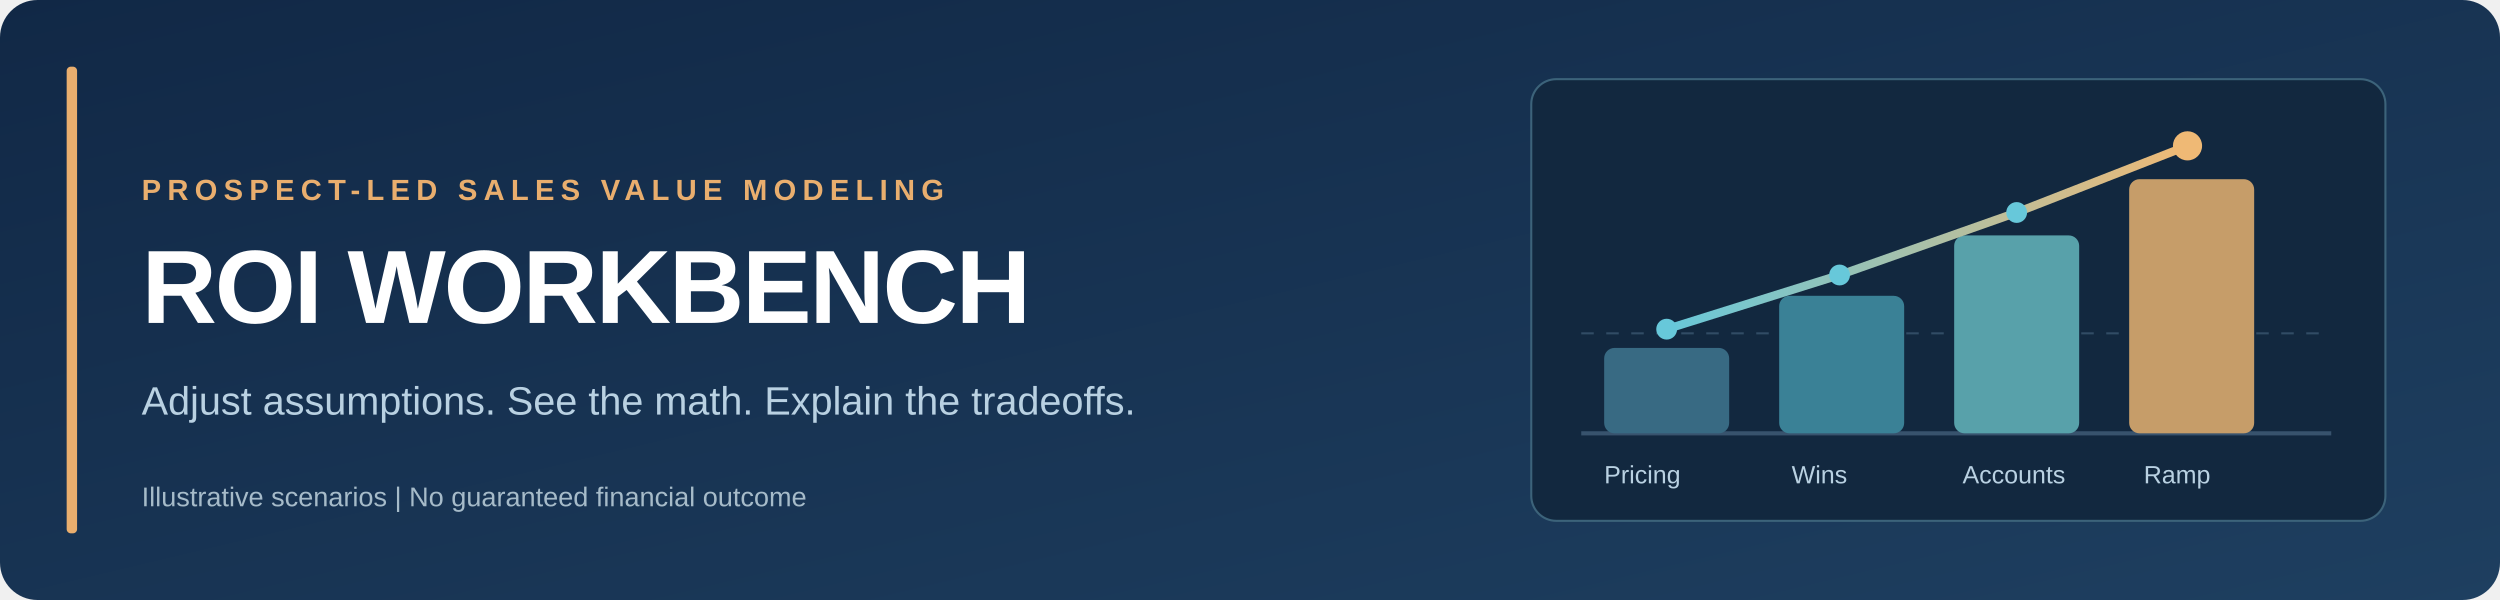
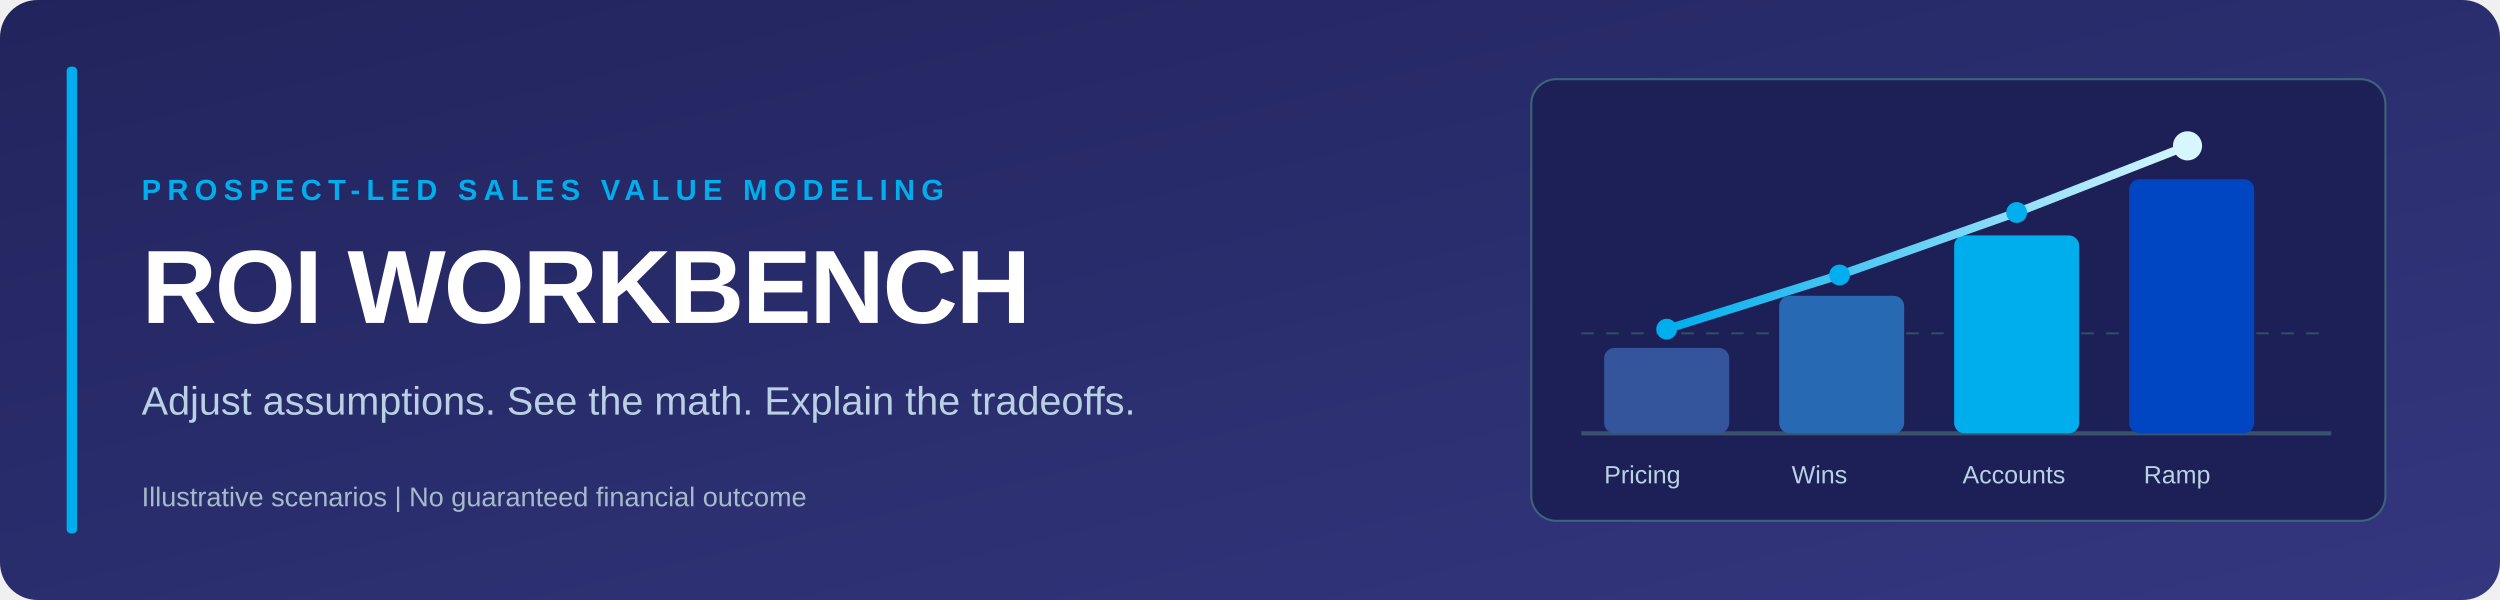
<svg xmlns="http://www.w3.org/2000/svg" viewBox="0 0 1200 288" role="img" aria-labelledby="title description">
  <defs>
    <linearGradient id="back" x1="0" x2="1" y1="0" y2="1">
-       <stop offset="0" stop-color="#112846" />
-       <stop offset="1" stop-color="#1e3f60" />
+       <stop offset="0" stop-color="#21245c" />
+       <stop offset="1" stop-color="#34377f" />
    </linearGradient>
    <linearGradient id="line" x1="0" x2="1">
-       <stop offset="0" stop-color="#67c8da" />
-       <stop offset="1" stop-color="#efb975" />
+       <stop offset="0" stop-color="#00aded" />
+       <stop offset="1" stop-color="#d7f7ff" />
    </linearGradient>
  </defs>
  <rect x="0" y="0" width="1200" height="288" rx="18" fill="url(#back)" />
-   <rect x="32" y="32" width="5" height="224" rx="2" fill="#e9ae6e" />
-   <text x="68" y="96" font-size="14" font-family="Arial, sans-serif" font-weight="bold" letter-spacing="3" fill="#e9ae6e">PROSPECT-LED SALES VALUE MODELING</text>
+   <rect x="32" y="32" width="5" height="224" rx="2" fill="#00aded" />
+   <text x="68" y="96" font-size="14" font-family="Arial, sans-serif" font-weight="bold" letter-spacing="3" fill="#00aded">PROSPECT-LED SALES VALUE MODELING</text>
  <text x="68" y="155" font-size="50" font-family="Arial, sans-serif" font-weight="bold" letter-spacing="-1" fill="#ffffff">ROI WORKBENCH</text>
  <text x="68" y="199" font-size="19" font-family="Arial, sans-serif" fill="#b9d1e2">Adjust assumptions. See the math. Explain the tradeoffs.</text>
  <text x="68" y="243" font-size="13" font-family="Arial, sans-serif" fill="#a6bbc9">Illustrative scenarios  |  No guaranteed financial outcome</text>
  <g transform="translate(735 38)">
-     <rect x="0" y="0" width="410" height="212" rx="12" fill="#12283f" stroke="#3c637a" />
+     <rect x="0" y="0" width="410" height="212" rx="12" fill="#1d2057" stroke="#3c637a" />
    <path d="M24 170H384" stroke="#38536d" stroke-width="2" />
    <path d="M24 122H384" stroke="#314c65" stroke-width="1" stroke-dasharray="6 6" />
-     <rect x="35" y="129" width="60" height="41" rx="5" fill="#386a83" />
-     <rect x="119" y="104" width="60" height="66" rx="5" fill="#3a8196" />
-     <rect x="203" y="75" width="60" height="95" rx="5" fill="#58a1aa" />
-     <rect x="287" y="48" width="60" height="122" rx="5" fill="#c69d69" />
+     <rect x="35" y="129" width="60" height="41" rx="5" fill="#34549c" />
+     <rect x="119" y="104" width="60" height="66" rx="5" fill="#2869b4" />
+     <rect x="203" y="75" width="60" height="95" rx="5" fill="#00aded" />
+     <rect x="287" y="48" width="60" height="122" rx="5" fill="#0045c2" />
    <path d="M65 120L148 94L233 64L315 32" stroke="url(#line)" stroke-width="4" fill="none" stroke-linecap="round" />
-     <circle cx="65" cy="120" r="5" fill="#67c8da" />
-     <circle cx="148" cy="94" r="5" fill="#67c8da" />
-     <circle cx="233" cy="64" r="5" fill="#67c8da" />
-     <circle cx="315" cy="32" r="7" fill="#efb975" />
+     <circle cx="65" cy="120" r="5" fill="#00aded" />
+     <circle cx="148" cy="94" r="5" fill="#00aded" />
+     <circle cx="233" cy="64" r="5" fill="#00aded" />
+     <circle cx="315" cy="32" r="7" fill="#d7f7ff" />
    <text x="35" y="194" fill="#b9d1e2" font-family="Arial, sans-serif" font-size="12">Pricing</text>
    <text x="125" y="194" fill="#b9d1e2" font-family="Arial, sans-serif" font-size="12">Wins</text>
    <text x="207" y="194" fill="#b9d1e2" font-family="Arial, sans-serif" font-size="12">Accounts</text>
    <text x="294" y="194" fill="#b9d1e2" font-family="Arial, sans-serif" font-size="12">Ramp</text>
  </g>
</svg>
